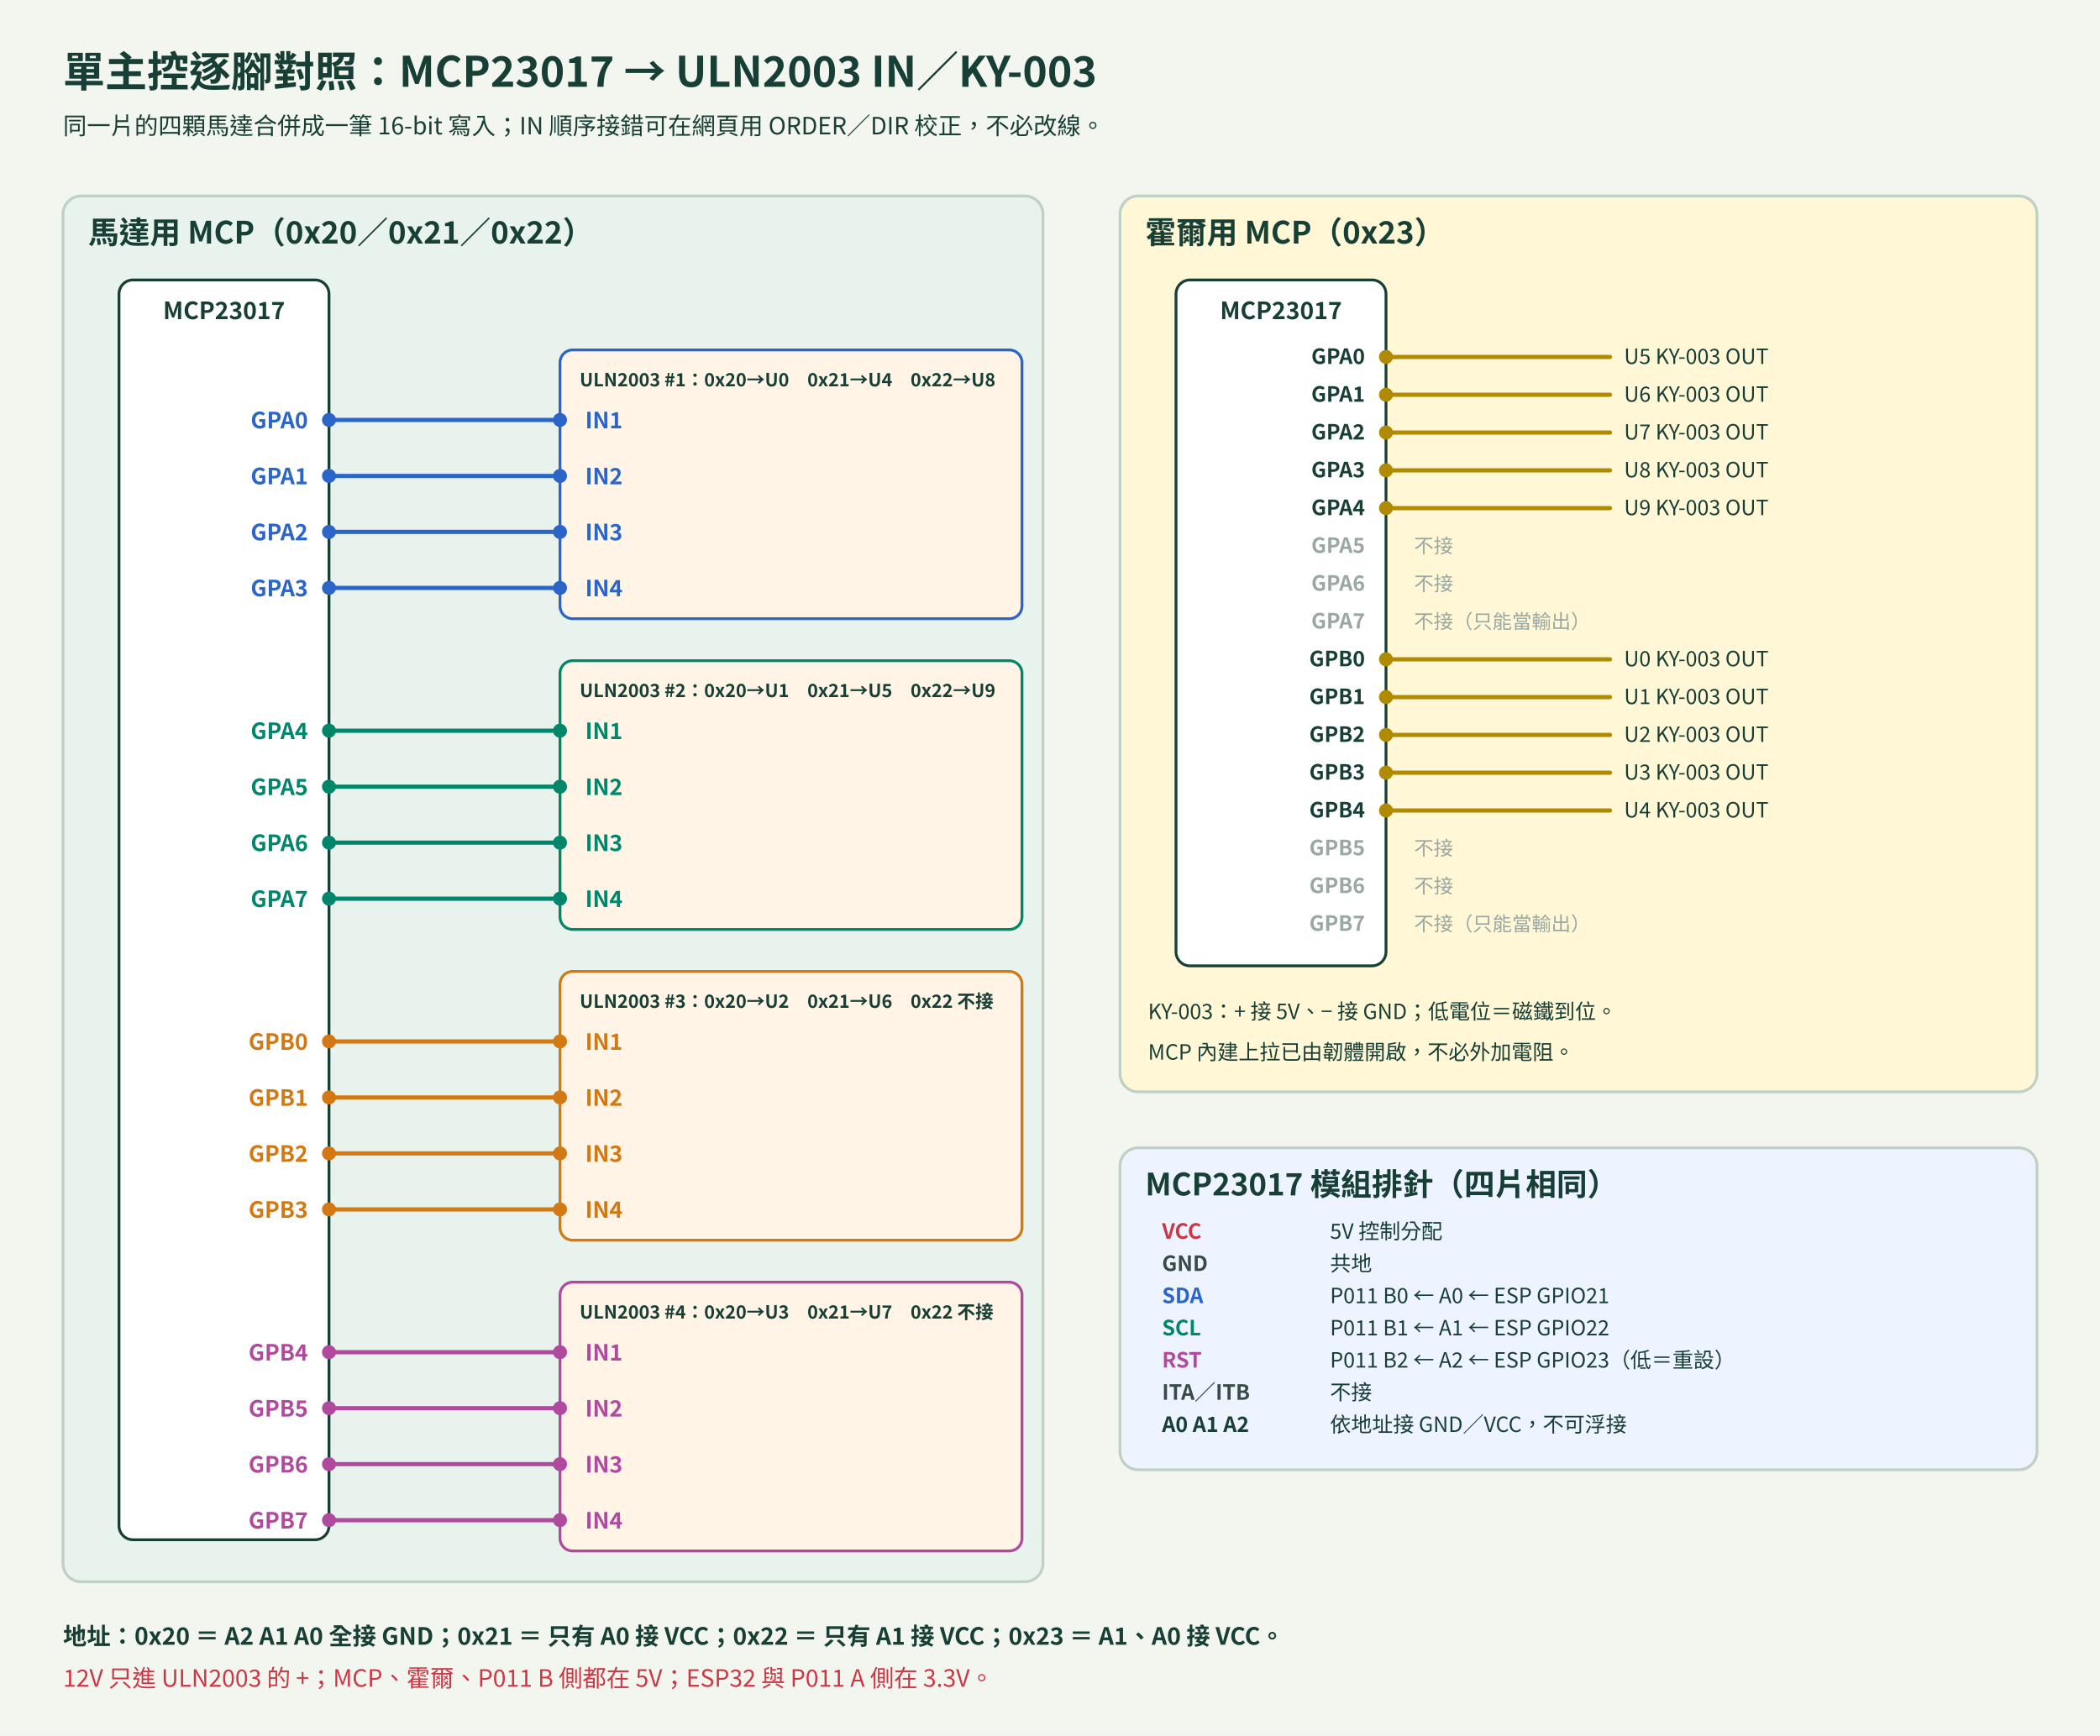
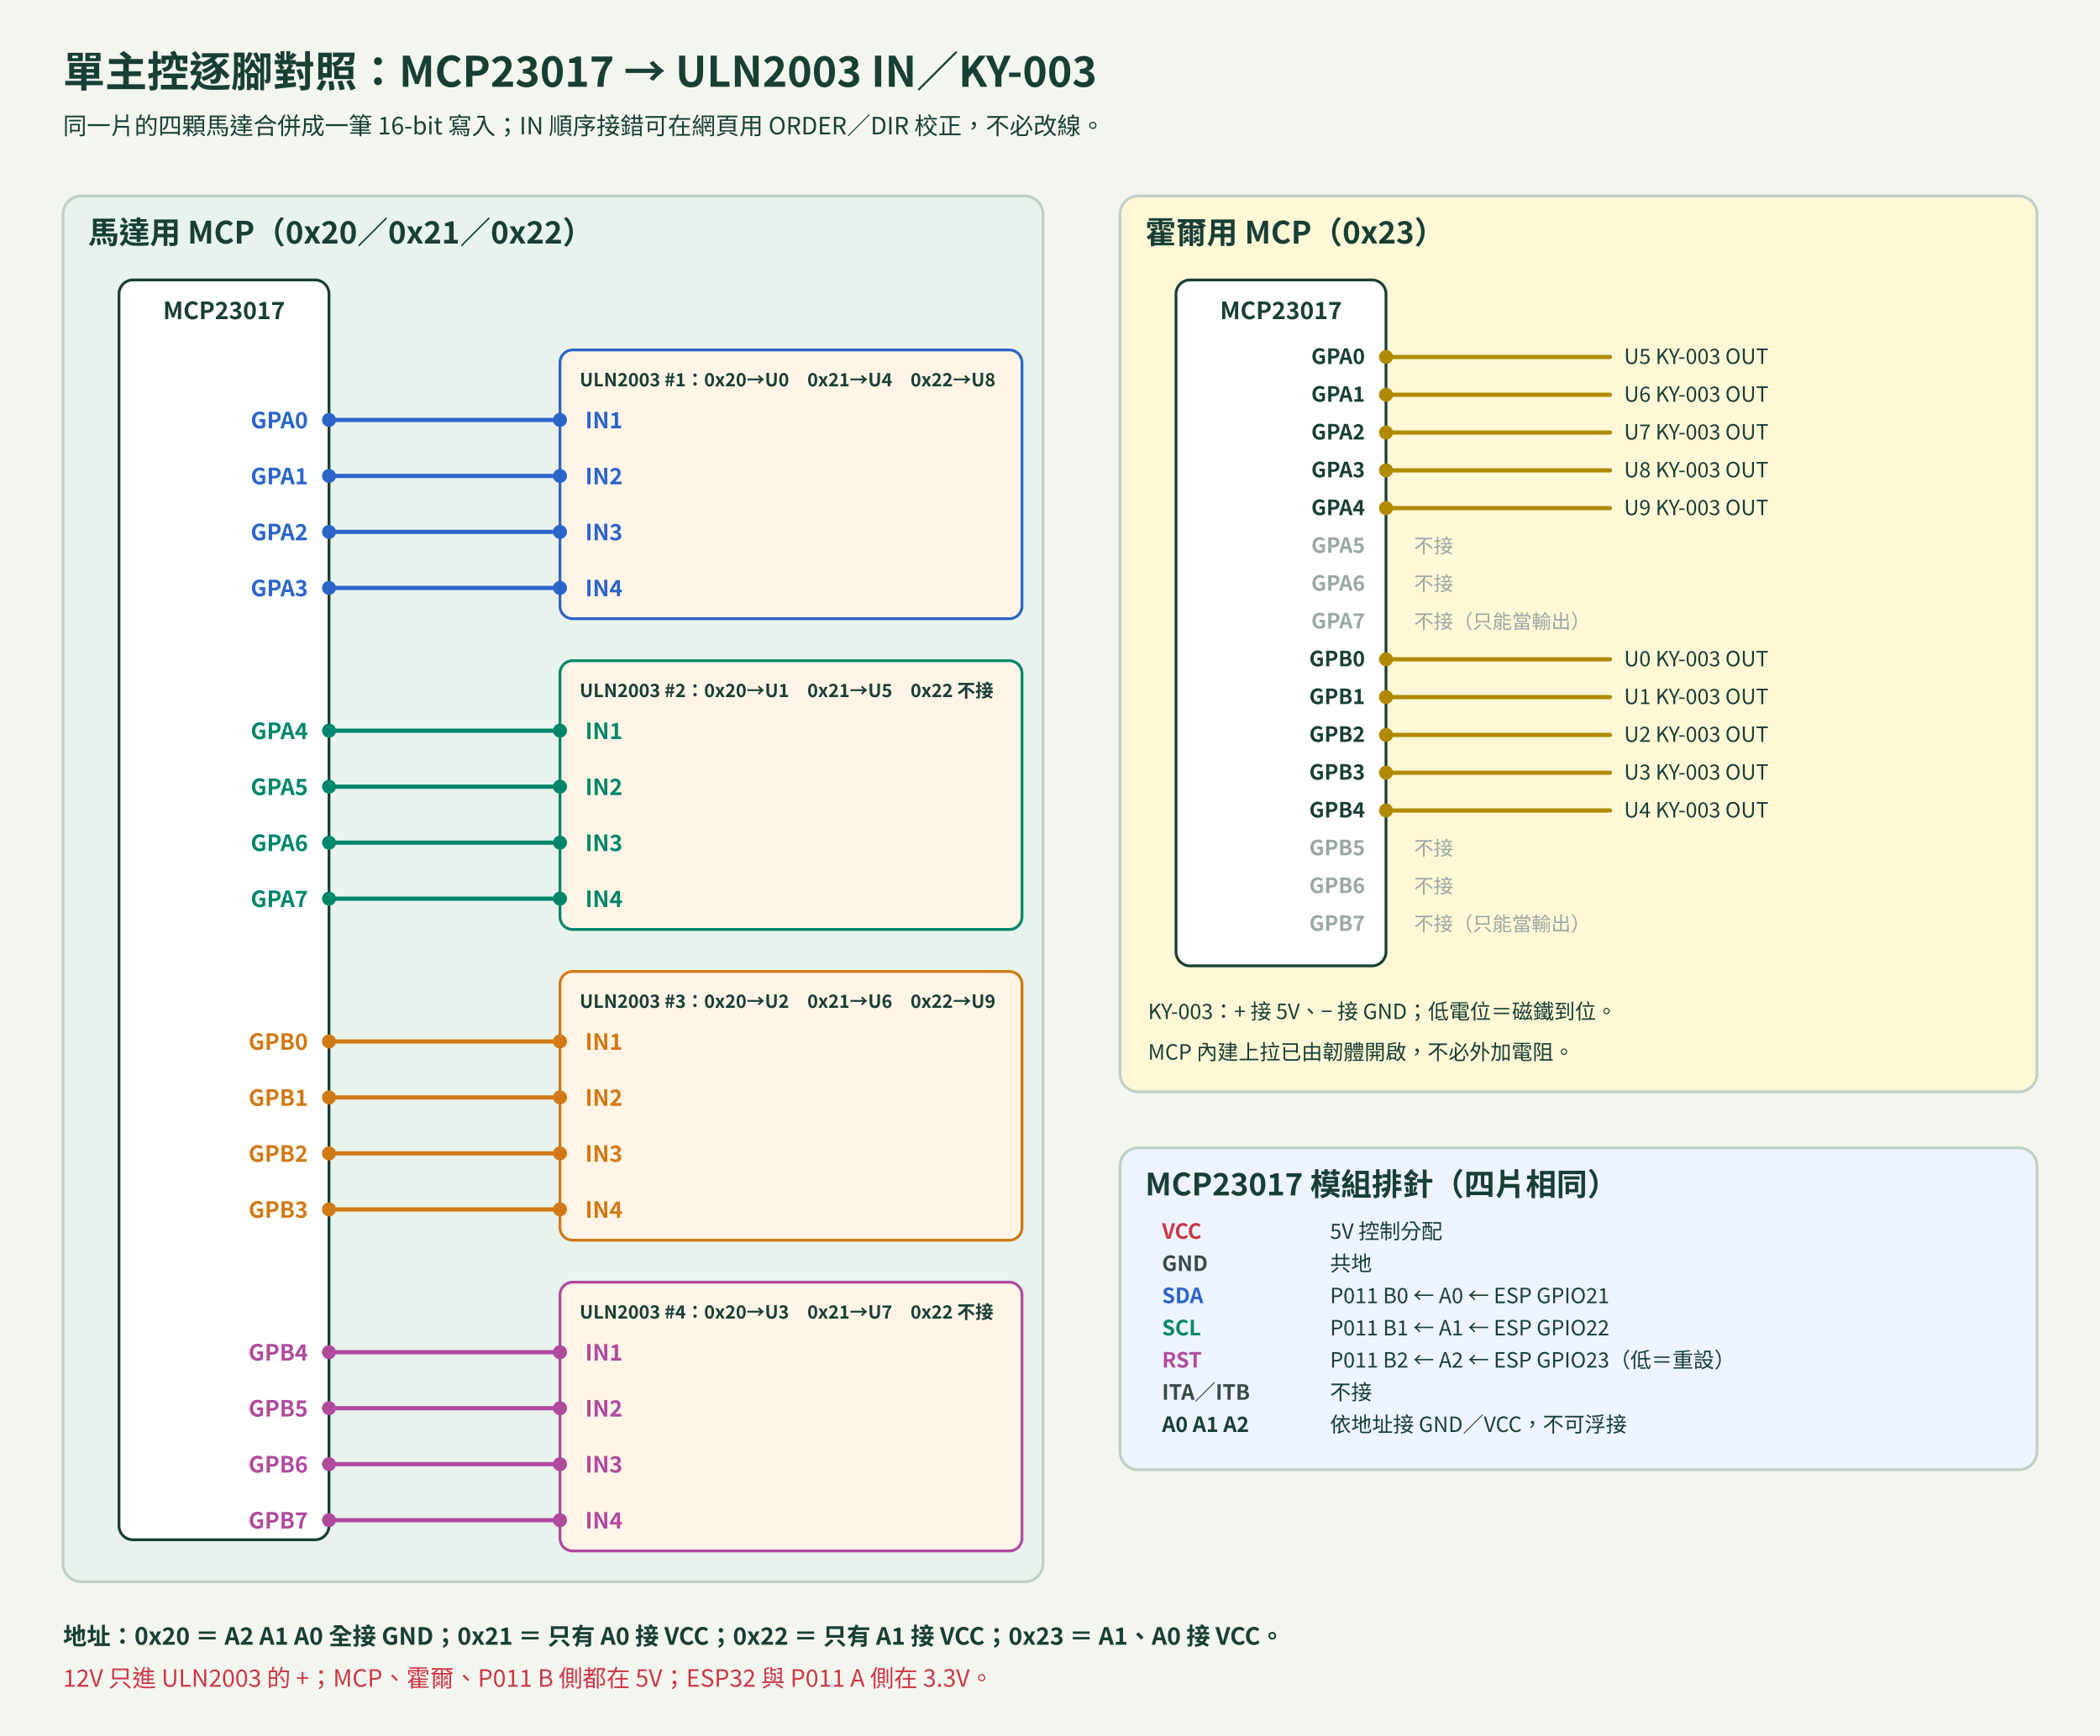
<svg xmlns="http://www.w3.org/2000/svg" viewBox="0 0 1500 1240" role="img" aria-labelledby="title desc">
  <defs>
    <marker id="arrow" viewBox="0 0 10 10" refX="9" refY="5" markerWidth="6" markerHeight="6" orient="auto-start-reverse">
      <path d="M0 0L10 5L0 10z" fill="context-stroke" />
    </marker>
  </defs>
  <style>text{font-family:"Microsoft JhengHei","Noto Sans CJK TC",sans-serif;fill:#183f36}.wire{fill:none;stroke-linejoin:round;stroke-linecap:round}</style>
  <rect width="1500" height="1240" fill="#f3f6ef" />
  <text x="45" y="62" font-size="30" font-weight="bold" text-anchor="start" style="fill:#183f36">單主控逐腳對照：MCP23017 → ULN2003 IN／KY-003</text>
  <text x="45" y="96" font-size="17" font-weight="normal" text-anchor="start" style="fill:#183f36">同一片的四顆馬達合併成一筆 16-bit 寫入；IN 順序接錯可在網頁用 ORDER／DIR 校正，不必改線。</text>
  <rect x="45" y="140" width="700" height="990" rx="13" fill="#e7f3ec" stroke="#bfd0c5" stroke-width="2" />
  <text x="63" y="174" font-size="22" font-weight="bold" text-anchor="start" style="fill:#183f36">馬達用 MCP（0x20／0x21／0x22）</text>
  <rect x="85" y="200" width="150" height="900" rx="10" fill="#fff" stroke="#183f36" stroke-width="2" />
  <text x="160" y="228" font-size="17" font-weight="bold" text-anchor="middle" style="fill:#183f36">MCP23017</text>
  <rect x="400" y="250" width="330" height="192" rx="9" fill="#fff4e6" stroke="#2b65c8" stroke-width="2" />
  <text x="414" y="276" font-size="13" font-weight="bold" text-anchor="start" style="fill:#183f36">ULN2003 #1：0x20→U0　0x21→U4　0x22→U8</text>
  <text x="220" y="306" font-size="16" font-weight="bold" text-anchor="end" style="fill:#2b65c8">GPA0</text>
  <polyline class="wire" points="235,300 400,300" stroke="#2b65c8" stroke-width="3" />
  <circle cx="235" cy="300" r="5" fill="#2b65c8" />
  <circle cx="400" cy="300" r="5" fill="#2b65c8" />
  <text x="418" y="306" font-size="16" font-weight="bold" text-anchor="start" style="fill:#2b65c8">IN1</text>
  <text x="220" y="346" font-size="16" font-weight="bold" text-anchor="end" style="fill:#2b65c8">GPA1</text>
  <polyline class="wire" points="235,340 400,340" stroke="#2b65c8" stroke-width="3" />
  <circle cx="235" cy="340" r="5" fill="#2b65c8" />
  <circle cx="400" cy="340" r="5" fill="#2b65c8" />
  <text x="418" y="346" font-size="16" font-weight="bold" text-anchor="start" style="fill:#2b65c8">IN2</text>
  <text x="220" y="386" font-size="16" font-weight="bold" text-anchor="end" style="fill:#2b65c8">GPA2</text>
  <polyline class="wire" points="235,380 400,380" stroke="#2b65c8" stroke-width="3" />
  <circle cx="235" cy="380" r="5" fill="#2b65c8" />
  <circle cx="400" cy="380" r="5" fill="#2b65c8" />
  <text x="418" y="386" font-size="16" font-weight="bold" text-anchor="start" style="fill:#2b65c8">IN3</text>
  <text x="220" y="426" font-size="16" font-weight="bold" text-anchor="end" style="fill:#2b65c8">GPA3</text>
  <polyline class="wire" points="235,420 400,420" stroke="#2b65c8" stroke-width="3" />
  <circle cx="235" cy="420" r="5" fill="#2b65c8" />
  <circle cx="400" cy="420" r="5" fill="#2b65c8" />
  <text x="418" y="426" font-size="16" font-weight="bold" text-anchor="start" style="fill:#2b65c8">IN4</text>
  <rect x="400" y="472" width="330" height="192" rx="9" fill="#fff4e6" stroke="#00866b" stroke-width="2" />
-   <text x="414" y="498" font-size="13" font-weight="bold" text-anchor="start" style="fill:#183f36">ULN2003 #2：0x20→U1　0x21→U5　0x22→U9</text>
+   <text x="414" y="498" font-size="13" font-weight="bold" text-anchor="start" style="fill:#183f36">ULN2003 #2：0x20→U1　0x21→U5　0x22 不接</text>
  <text x="220" y="528" font-size="16" font-weight="bold" text-anchor="end" style="fill:#00866b">GPA4</text>
  <polyline class="wire" points="235,522 400,522" stroke="#00866b" stroke-width="3" />
  <circle cx="235" cy="522" r="5" fill="#00866b" />
  <circle cx="400" cy="522" r="5" fill="#00866b" />
  <text x="418" y="528" font-size="16" font-weight="bold" text-anchor="start" style="fill:#00866b">IN1</text>
  <text x="220" y="568" font-size="16" font-weight="bold" text-anchor="end" style="fill:#00866b">GPA5</text>
  <polyline class="wire" points="235,562 400,562" stroke="#00866b" stroke-width="3" />
  <circle cx="235" cy="562" r="5" fill="#00866b" />
  <circle cx="400" cy="562" r="5" fill="#00866b" />
  <text x="418" y="568" font-size="16" font-weight="bold" text-anchor="start" style="fill:#00866b">IN2</text>
  <text x="220" y="608" font-size="16" font-weight="bold" text-anchor="end" style="fill:#00866b">GPA6</text>
  <polyline class="wire" points="235,602 400,602" stroke="#00866b" stroke-width="3" />
  <circle cx="235" cy="602" r="5" fill="#00866b" />
  <circle cx="400" cy="602" r="5" fill="#00866b" />
  <text x="418" y="608" font-size="16" font-weight="bold" text-anchor="start" style="fill:#00866b">IN3</text>
  <text x="220" y="648" font-size="16" font-weight="bold" text-anchor="end" style="fill:#00866b">GPA7</text>
  <polyline class="wire" points="235,642 400,642" stroke="#00866b" stroke-width="3" />
  <circle cx="235" cy="642" r="5" fill="#00866b" />
  <circle cx="400" cy="642" r="5" fill="#00866b" />
  <text x="418" y="648" font-size="16" font-weight="bold" text-anchor="start" style="fill:#00866b">IN4</text>
  <rect x="400" y="694" width="330" height="192" rx="9" fill="#fff4e6" stroke="#d27915" stroke-width="2" />
-   <text x="414" y="720" font-size="13" font-weight="bold" text-anchor="start" style="fill:#183f36">ULN2003 #3：0x20→U2　0x21→U6　0x22 不接</text>
+   <text x="414" y="720" font-size="13" font-weight="bold" text-anchor="start" style="fill:#183f36">ULN2003 #3：0x20→U2　0x21→U6　0x22→U9</text>
  <text x="220" y="750" font-size="16" font-weight="bold" text-anchor="end" style="fill:#d27915">GPB0</text>
  <polyline class="wire" points="235,744 400,744" stroke="#d27915" stroke-width="3" />
  <circle cx="235" cy="744" r="5" fill="#d27915" />
  <circle cx="400" cy="744" r="5" fill="#d27915" />
  <text x="418" y="750" font-size="16" font-weight="bold" text-anchor="start" style="fill:#d27915">IN1</text>
  <text x="220" y="790" font-size="16" font-weight="bold" text-anchor="end" style="fill:#d27915">GPB1</text>
  <polyline class="wire" points="235,784 400,784" stroke="#d27915" stroke-width="3" />
  <circle cx="235" cy="784" r="5" fill="#d27915" />
  <circle cx="400" cy="784" r="5" fill="#d27915" />
  <text x="418" y="790" font-size="16" font-weight="bold" text-anchor="start" style="fill:#d27915">IN2</text>
  <text x="220" y="830" font-size="16" font-weight="bold" text-anchor="end" style="fill:#d27915">GPB2</text>
  <polyline class="wire" points="235,824 400,824" stroke="#d27915" stroke-width="3" />
  <circle cx="235" cy="824" r="5" fill="#d27915" />
  <circle cx="400" cy="824" r="5" fill="#d27915" />
  <text x="418" y="830" font-size="16" font-weight="bold" text-anchor="start" style="fill:#d27915">IN3</text>
  <text x="220" y="870" font-size="16" font-weight="bold" text-anchor="end" style="fill:#d27915">GPB3</text>
  <polyline class="wire" points="235,864 400,864" stroke="#d27915" stroke-width="3" />
  <circle cx="235" cy="864" r="5" fill="#d27915" />
  <circle cx="400" cy="864" r="5" fill="#d27915" />
  <text x="418" y="870" font-size="16" font-weight="bold" text-anchor="start" style="fill:#d27915">IN4</text>
  <rect x="400" y="916" width="330" height="192" rx="9" fill="#fff4e6" stroke="#b04a9e" stroke-width="2" />
  <text x="414" y="942" font-size="13" font-weight="bold" text-anchor="start" style="fill:#183f36">ULN2003 #4：0x20→U3　0x21→U7　0x22 不接</text>
  <text x="220" y="972" font-size="16" font-weight="bold" text-anchor="end" style="fill:#b04a9e">GPB4</text>
  <polyline class="wire" points="235,966 400,966" stroke="#b04a9e" stroke-width="3" />
  <circle cx="235" cy="966" r="5" fill="#b04a9e" />
  <circle cx="400" cy="966" r="5" fill="#b04a9e" />
  <text x="418" y="972" font-size="16" font-weight="bold" text-anchor="start" style="fill:#b04a9e">IN1</text>
  <text x="220" y="1012" font-size="16" font-weight="bold" text-anchor="end" style="fill:#b04a9e">GPB5</text>
  <polyline class="wire" points="235,1006 400,1006" stroke="#b04a9e" stroke-width="3" />
  <circle cx="235" cy="1006" r="5" fill="#b04a9e" />
  <circle cx="400" cy="1006" r="5" fill="#b04a9e" />
  <text x="418" y="1012" font-size="16" font-weight="bold" text-anchor="start" style="fill:#b04a9e">IN2</text>
  <text x="220" y="1052" font-size="16" font-weight="bold" text-anchor="end" style="fill:#b04a9e">GPB6</text>
  <polyline class="wire" points="235,1046 400,1046" stroke="#b04a9e" stroke-width="3" />
  <circle cx="235" cy="1046" r="5" fill="#b04a9e" />
  <circle cx="400" cy="1046" r="5" fill="#b04a9e" />
  <text x="418" y="1052" font-size="16" font-weight="bold" text-anchor="start" style="fill:#b04a9e">IN3</text>
  <text x="220" y="1092" font-size="16" font-weight="bold" text-anchor="end" style="fill:#b04a9e">GPB7</text>
  <polyline class="wire" points="235,1086 400,1086" stroke="#b04a9e" stroke-width="3" />
  <circle cx="235" cy="1086" r="5" fill="#b04a9e" />
  <circle cx="400" cy="1086" r="5" fill="#b04a9e" />
  <text x="418" y="1092" font-size="16" font-weight="bold" text-anchor="start" style="fill:#b04a9e">IN4</text>
  <rect x="800" y="140" width="655" height="640" rx="13" fill="#fff7d6" stroke="#bfd0c5" stroke-width="2" />
  <text x="818" y="174" font-size="22" font-weight="bold" text-anchor="start" style="fill:#183f36">霍爾用 MCP（0x23）</text>
  <rect x="840" y="200" width="150" height="490" rx="10" fill="#fff" stroke="#183f36" stroke-width="2" />
  <text x="915" y="228" font-size="17" font-weight="bold" text-anchor="middle" style="fill:#183f36">MCP23017</text>
  <text x="975" y="260" font-size="15" font-weight="bold" text-anchor="end" style="fill:#183f36">GPA0</text>
  <polyline class="wire" points="990,255 1150,255" stroke="#b08a00" stroke-width="3" />
  <circle cx="990" cy="255" r="5" fill="#b08a00" />
  <text x="1160" y="260" font-size="15" font-weight="normal" text-anchor="start" style="fill:#183f36">U5 KY-003 OUT</text>
  <text x="975" y="287" font-size="15" font-weight="bold" text-anchor="end" style="fill:#183f36">GPA1</text>
  <polyline class="wire" points="990,282 1150,282" stroke="#b08a00" stroke-width="3" />
  <circle cx="990" cy="282" r="5" fill="#b08a00" />
  <text x="1160" y="287" font-size="15" font-weight="normal" text-anchor="start" style="fill:#183f36">U6 KY-003 OUT</text>
  <text x="975" y="314" font-size="15" font-weight="bold" text-anchor="end" style="fill:#183f36">GPA2</text>
  <polyline class="wire" points="990,309 1150,309" stroke="#b08a00" stroke-width="3" />
  <circle cx="990" cy="309" r="5" fill="#b08a00" />
  <text x="1160" y="314" font-size="15" font-weight="normal" text-anchor="start" style="fill:#183f36">U7 KY-003 OUT</text>
  <text x="975" y="341" font-size="15" font-weight="bold" text-anchor="end" style="fill:#183f36">GPA3</text>
  <polyline class="wire" points="990,336 1150,336" stroke="#b08a00" stroke-width="3" />
  <circle cx="990" cy="336" r="5" fill="#b08a00" />
  <text x="1160" y="341" font-size="15" font-weight="normal" text-anchor="start" style="fill:#183f36">U8 KY-003 OUT</text>
  <text x="975" y="368" font-size="15" font-weight="bold" text-anchor="end" style="fill:#183f36">GPA4</text>
  <polyline class="wire" points="990,363 1150,363" stroke="#b08a00" stroke-width="3" />
  <circle cx="990" cy="363" r="5" fill="#b08a00" />
  <text x="1160" y="368" font-size="15" font-weight="normal" text-anchor="start" style="fill:#183f36">U9 KY-003 OUT</text>
  <text x="975" y="395" font-size="15" font-weight="bold" text-anchor="end" style="fill:#9aa8a3">GPA5</text>
  <text x="1010" y="395" font-size="14" font-weight="normal" text-anchor="start" style="fill:#9aa8a3">不接</text>
  <text x="975" y="422" font-size="15" font-weight="bold" text-anchor="end" style="fill:#9aa8a3">GPA6</text>
  <text x="1010" y="422" font-size="14" font-weight="normal" text-anchor="start" style="fill:#9aa8a3">不接</text>
  <text x="975" y="449" font-size="15" font-weight="bold" text-anchor="end" style="fill:#9aa8a3">GPA7</text>
  <text x="1010" y="449" font-size="14" font-weight="normal" text-anchor="start" style="fill:#9aa8a3">不接（只能當輸出）</text>
  <text x="975" y="476" font-size="15" font-weight="bold" text-anchor="end" style="fill:#183f36">GPB0</text>
  <polyline class="wire" points="990,471 1150,471" stroke="#b08a00" stroke-width="3" />
  <circle cx="990" cy="471" r="5" fill="#b08a00" />
  <text x="1160" y="476" font-size="15" font-weight="normal" text-anchor="start" style="fill:#183f36">U0 KY-003 OUT</text>
  <text x="975" y="503" font-size="15" font-weight="bold" text-anchor="end" style="fill:#183f36">GPB1</text>
  <polyline class="wire" points="990,498 1150,498" stroke="#b08a00" stroke-width="3" />
  <circle cx="990" cy="498" r="5" fill="#b08a00" />
  <text x="1160" y="503" font-size="15" font-weight="normal" text-anchor="start" style="fill:#183f36">U1 KY-003 OUT</text>
  <text x="975" y="530" font-size="15" font-weight="bold" text-anchor="end" style="fill:#183f36">GPB2</text>
  <polyline class="wire" points="990,525 1150,525" stroke="#b08a00" stroke-width="3" />
  <circle cx="990" cy="525" r="5" fill="#b08a00" />
  <text x="1160" y="530" font-size="15" font-weight="normal" text-anchor="start" style="fill:#183f36">U2 KY-003 OUT</text>
  <text x="975" y="557" font-size="15" font-weight="bold" text-anchor="end" style="fill:#183f36">GPB3</text>
  <polyline class="wire" points="990,552 1150,552" stroke="#b08a00" stroke-width="3" />
  <circle cx="990" cy="552" r="5" fill="#b08a00" />
  <text x="1160" y="557" font-size="15" font-weight="normal" text-anchor="start" style="fill:#183f36">U3 KY-003 OUT</text>
  <text x="975" y="584" font-size="15" font-weight="bold" text-anchor="end" style="fill:#183f36">GPB4</text>
  <polyline class="wire" points="990,579 1150,579" stroke="#b08a00" stroke-width="3" />
  <circle cx="990" cy="579" r="5" fill="#b08a00" />
  <text x="1160" y="584" font-size="15" font-weight="normal" text-anchor="start" style="fill:#183f36">U4 KY-003 OUT</text>
  <text x="975" y="611" font-size="15" font-weight="bold" text-anchor="end" style="fill:#9aa8a3">GPB5</text>
  <text x="1010" y="611" font-size="14" font-weight="normal" text-anchor="start" style="fill:#9aa8a3">不接</text>
  <text x="975" y="638" font-size="15" font-weight="bold" text-anchor="end" style="fill:#9aa8a3">GPB6</text>
  <text x="1010" y="638" font-size="14" font-weight="normal" text-anchor="start" style="fill:#9aa8a3">不接</text>
  <text x="975" y="665" font-size="15" font-weight="bold" text-anchor="end" style="fill:#9aa8a3">GPB7</text>
  <text x="1010" y="665" font-size="14" font-weight="normal" text-anchor="start" style="fill:#9aa8a3">不接（只能當輸出）</text>
  <text x="820" y="728" font-size="15" font-weight="normal" text-anchor="start" style="fill:#183f36">KY-003：+ 接 5V、− 接 GND；低電位＝磁鐵到位。</text>
  <text x="820" y="757" font-size="15" font-weight="normal" text-anchor="start" style="fill:#183f36">MCP 內建上拉已由韌體開啟，不必外加電阻。</text>
  <rect x="800" y="820" width="655" height="230" rx="13" fill="#edf3ff" stroke="#bfd0c5" stroke-width="2" />
  <text x="818" y="854" font-size="22" font-weight="bold" text-anchor="start" style="fill:#183f36">MCP23017 模組排針（四片相同）</text>
  <text x="830" y="885" font-size="15" font-weight="bold" text-anchor="start" style="fill:#cc3746">VCC</text>
  <text x="950" y="885" font-size="15" font-weight="normal" text-anchor="start" style="fill:#183f36">5V 控制分配</text>
  <text x="830" y="908" font-size="15" font-weight="bold" text-anchor="start" style="fill:#384b47">GND</text>
  <text x="950" y="908" font-size="15" font-weight="normal" text-anchor="start" style="fill:#183f36">共地</text>
  <text x="830" y="931" font-size="15" font-weight="bold" text-anchor="start" style="fill:#2b65c8">SDA</text>
  <text x="950" y="931" font-size="15" font-weight="normal" text-anchor="start" style="fill:#183f36">P011 B0 ← A0 ← ESP GPIO21</text>
  <text x="830" y="954" font-size="15" font-weight="bold" text-anchor="start" style="fill:#00866b">SCL</text>
  <text x="950" y="954" font-size="15" font-weight="normal" text-anchor="start" style="fill:#183f36">P011 B1 ← A1 ← ESP GPIO22</text>
  <text x="830" y="977" font-size="15" font-weight="bold" text-anchor="start" style="fill:#b04a9e">RST</text>
  <text x="950" y="977" font-size="15" font-weight="normal" text-anchor="start" style="fill:#183f36">P011 B2 ← A2 ← ESP GPIO23（低＝重設）</text>
  <text x="830" y="1000" font-size="15" font-weight="bold" text-anchor="start" style="fill:#384b47">ITA／ITB</text>
  <text x="950" y="1000" font-size="15" font-weight="normal" text-anchor="start" style="fill:#183f36">不接</text>
  <text x="830" y="1023" font-size="15" font-weight="bold" text-anchor="start" style="fill:#183f36">A0 A1 A2</text>
  <text x="950" y="1023" font-size="15" font-weight="normal" text-anchor="start" style="fill:#183f36">依地址接 GND／VCC，不可浮接</text>
  <text x="45" y="1175" font-size="17" font-weight="bold" text-anchor="start" style="fill:#183f36">地址：0x20 ＝ A2 A1 A0 全接 GND；0x21 ＝ 只有 A0 接 VCC；0x22 ＝ 只有 A1 接 VCC；0x23 ＝ A1、A0 接 VCC。</text>
  <text x="45" y="1205" font-size="17" font-weight="normal" text-anchor="start" style="fill:#cc3746">12V 只進 ULN2003 的 +；MCP、霍爾、P011 B 側都在 5V；ESP32 與 P011 A 側在 3.3V。</text>
</svg>
